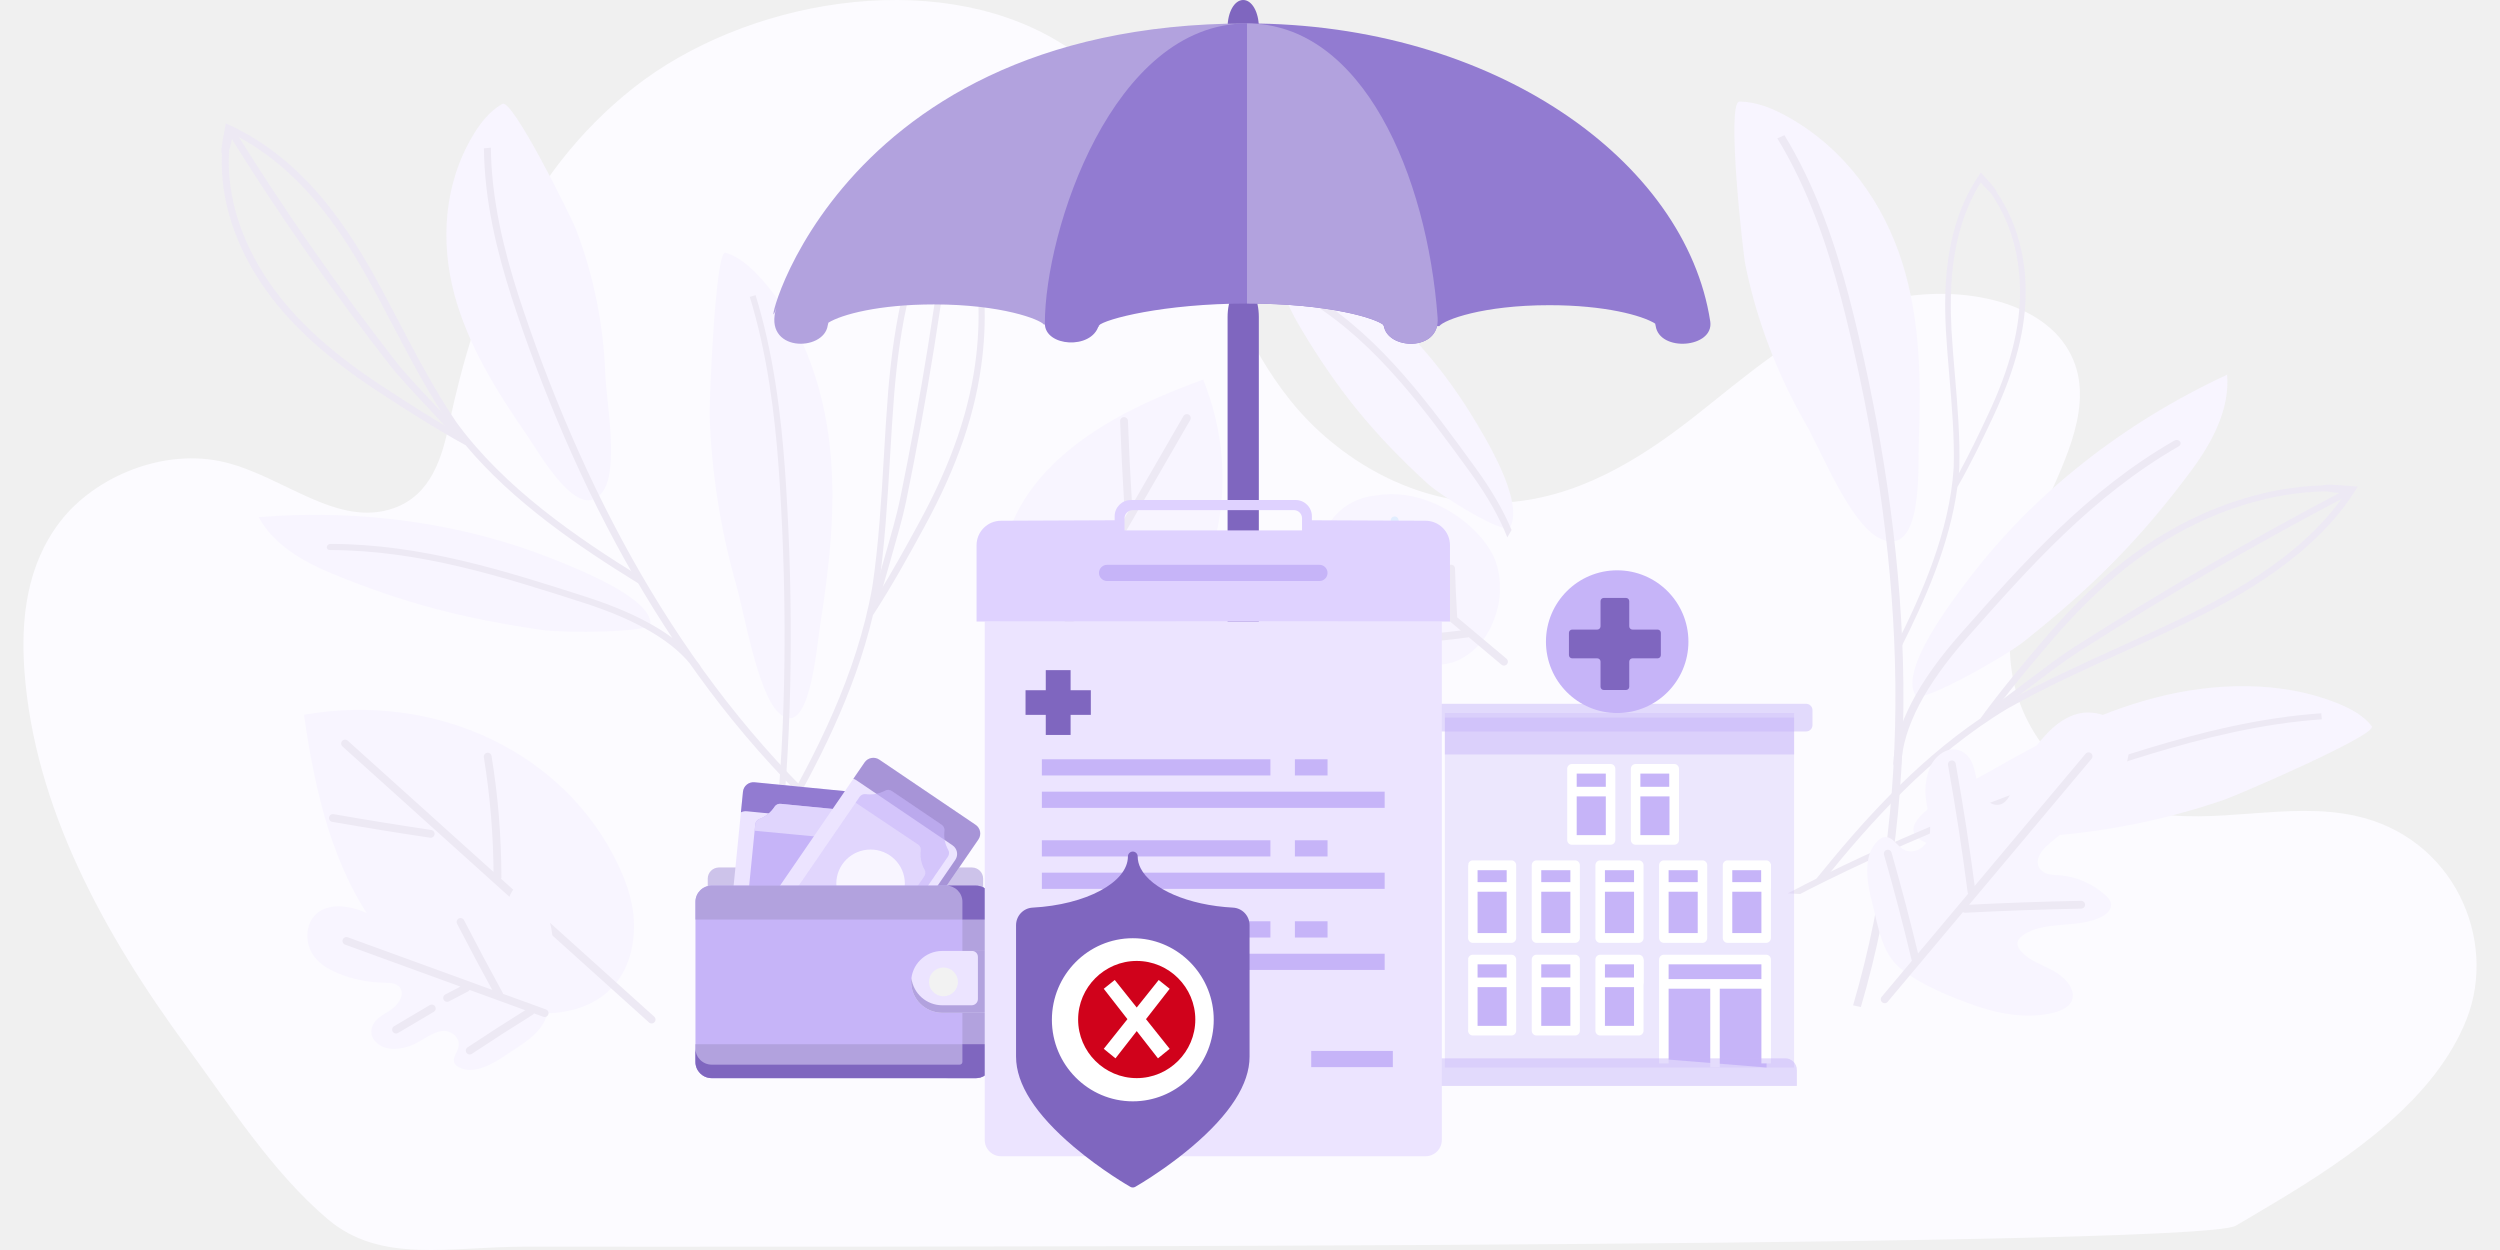
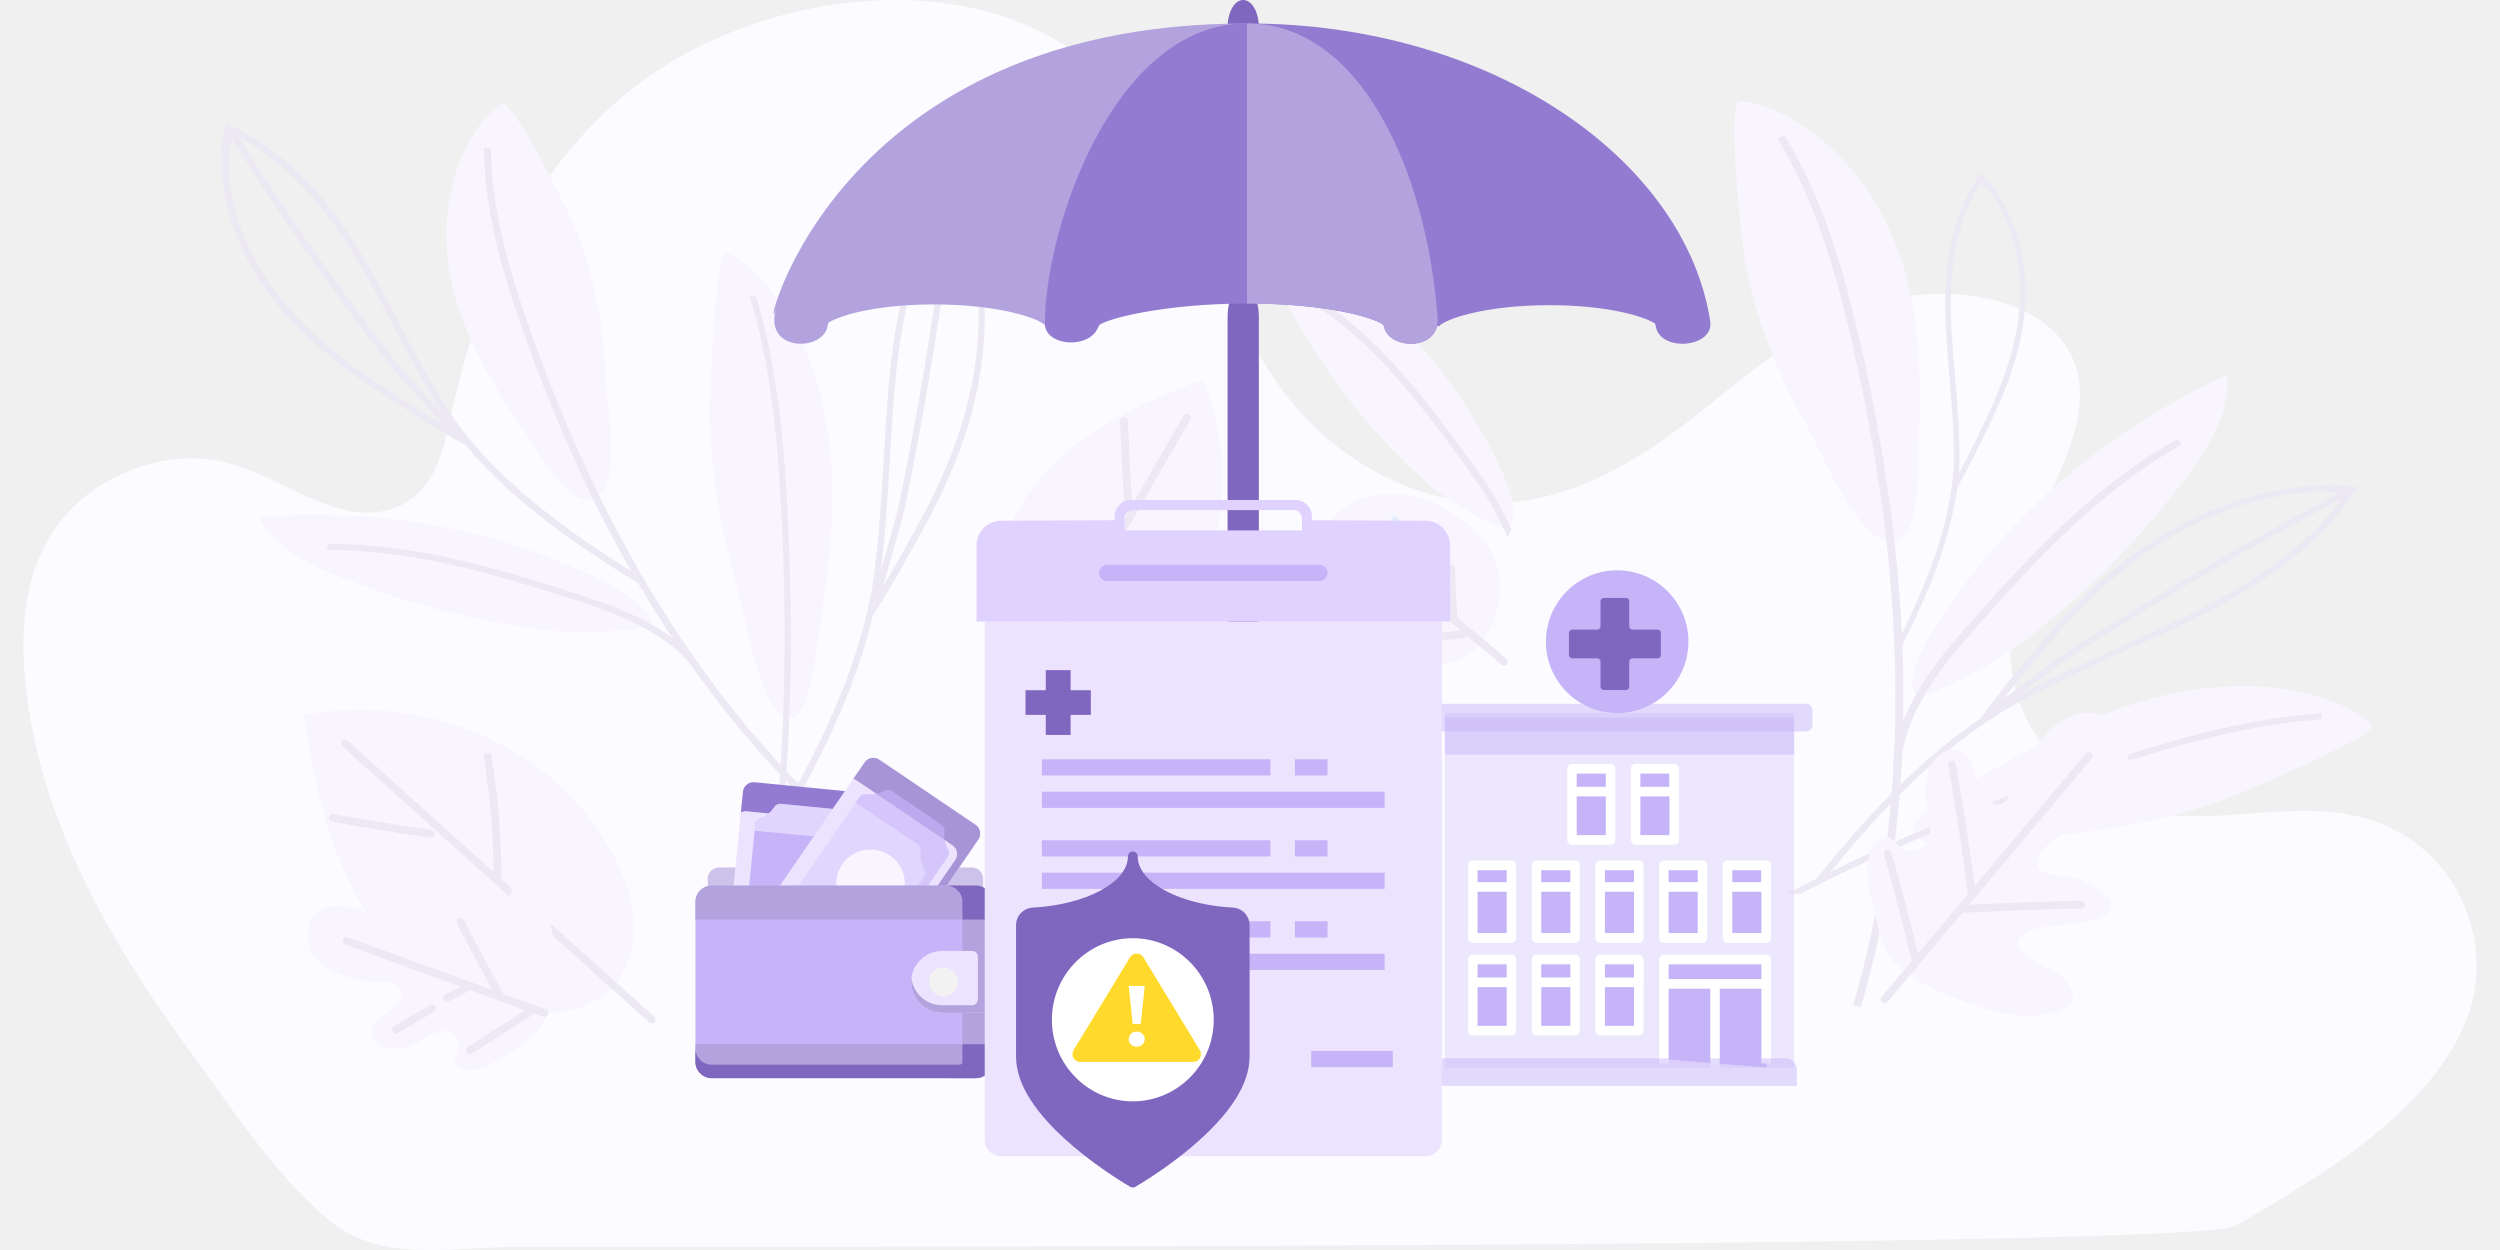
<svg xmlns="http://www.w3.org/2000/svg" width="320" height="160" viewBox="0 0 320 160">
  <g fill="none" fill-rule="evenodd">
    <path fill-rule="nonzero" d="M320 0L0 0 0 160 320 160z" />
    <path fill="#FCFBFF" fill-rule="nonzero" d="M286.153 156.902c-5.203 2.976-195.362 2.67-218.893 2.67-9.746 0-18.525 2.246-25.344-3.548-7.11-6.043-12.676-14.783-17.922-21.919-10.836-14.74-19.586-30.88-20.863-48.163-.488-6.627.248-13.606 4.619-19.243 4.37-5.637 13.179-9.464 21.093-7.516 7.526 1.852 14.393 8.421 21.585 5.852 4.839-1.73 6.178-6.619 7.067-10.806 3.328-15.696 9.45-31.817 23.594-42.987C95.239.075 119.296-4.277 135.257 5.191c8.804 5.223 13.786 13.575 17.487 21.842 3.702 8.268 6.542 16.919 12.481 24.297s15.9 13.44 26.836 13.015c9.601-.376 17.807-5.534 24.688-10.918 6.881-5.387 13.475-11.412 22.36-14.357 8.885-2.949 20.978-1.537 25.387 5.315 3.835 5.963.516 13.119-2.33 19.427-3.308 7.343-5.948 15.166-4.532 22.889 1.415 7.723 7.79 15.312 17.224 17.233 8.626 1.756 17.956-1.384 26.549.472 12.757 2.757 18.29 15.898 14.335 26.006-3.954 10.109-14.517 17.563-25.142 23.86h-.005c-1.698 1.012-3.137 1.883-4.442 2.63z" />
    <g>
      <g fill-rule="nonzero">
        <path fill="#F8F5FF" d="M.65 0c2.147.022 4.17.85 5.977 1.838C14.246 6 19.134 13.134 21.481 20.588c2.353 7.455 2.41 15.285 2.123 22.999-.116 3.179.592 15.087-5.046 12.301-3.762-1.86-7.503-11.29-9.374-14.546-3.699-6.43-6.319-13.317-7.765-20.374C1.07 19.268-1.043-.018.65 0zM30.064 61.022c8.242-10.844 19.7-19.89 33.009-26.057.356 4.369-1.865 8.604-4.616 12.306-6.518 8.765-12.627 14.887-21.446 21.88-2.51 1.99-13.067 7.907-13.78 6.892-2.253-3.207 4.742-12.275 6.833-15.021z" transform="translate(153 13) translate(69)" />
        <path fill="#EDE9F4" d="M16.19 115.9l-.996-.215c2.054-6.98 3.542-14.34 4.422-21.871.833-7.12 1.148-14.596.933-22.22-.2-7.156-.87-14.65-1.991-22.275-1.069-7.262-2.526-14.636-4.328-21.92-1.436-5.796-3.573-13.349-7.409-20.392-.424-.778-.87-1.551-1.325-2.298l.911-.403c.461.76.917 1.543 1.347 2.335 3.882 7.123 6.036 14.739 7.482 20.579 1.808 7.307 3.27 14.707 4.338 21.992 1.127 7.656 1.797 15.182 2.002 22.363.215 7.66-.1 15.173-.938 22.328-.886 7.57-2.384 14.972-4.448 21.997z" transform="translate(153 13) translate(69)" />
        <path fill="#EDE9F4" d="M20.858 85.196h-.021c-.283-.008-.503-.214-.493-.456.22-4.82 3.139-10.441 8.682-16.71 7.923-8.958 16.112-18.219 27.298-24.64.236-.134.556-.08.713.12.157.202.094.474-.141.609-11.045 6.336-19.182 15.54-27.052 24.438-5.413 6.122-8.263 11.577-8.473 16.215-.01.241-.24.424-.513.424zM20.942 70.194c-.047 0-.094-.01-.142-.027-.183-.067-.267-.246-.188-.403 3.4-6.743 6.947-14.739 7.46-22.913.11-3.877-.23-7.884-.56-11.765-.162-1.914-.33-3.89-.44-5.823-.293-5.844-.079-13.37 4.202-19.787l.267-.403.33.367c1.352 1.494 1.688 1.914 1.677 2.12 2.95 4.306 3.684 8.992 3.736 12.382.073 4.986-1.247 10.191-4.155 16.38-1.415 3.01-2.824 5.957-4.543 8.953-.01.018-.026.035-.036.053-.985 7.41-4.192 14.556-7.278 20.678-.058.12-.189.188-.33.188zm10.6-59.846C27.7 16.505 27.511 23.65 27.79 29.24c.11 1.923.278 3.895.44 5.804.33 3.895.67 7.92.56 11.833-.015.232-.03.47-.052.702 1.357-2.491 2.541-4.964 3.72-7.481 2.877-6.113 4.181-11.243 4.103-16.144-.053-3.371-.791-8.058-3.799-12.315-.262-.232-.854-.787-1.22-1.292z" transform="translate(153 13) translate(69)" />
      </g>
      <g fill-rule="nonzero">
        <path fill="#F8F5FF" d="M74.753 30.928c-1.027-1.36-2.699-2.258-4.412-2.951-7.215-2.902-15.75-2.679-23.379-.684-7.629 1.994-14.514 5.63-21.131 9.43-2.73 1.566-13.487 6.7-8.404 8.989 3.39 1.53 13.402-.51 17.133-.84 7.367-.658 14.624-2.214 21.482-4.602 1.64-.577 19.517-8.273 18.71-9.342z" transform="translate(153 13) translate(75.835 49.031)" />
        <path fill="#EDE9F4" d="M68.287 29.27c-.88.062-1.781.138-2.677.236-8.059.863-15.735 3.059-21.53 4.879-7.246 2.272-14.408 4.812-21.288 7.544-7.23 2.87-14.136 5.97-20.518 9.212-.765.389-1.52.778-2.274 1.176.524.027 1.048.058 1.572.09.388-.202.77-.403 1.163-.6 6.356-3.224 13.235-6.314 20.434-9.172 6.859-2.723 14-5.254 21.22-7.521 5.748-1.802 13.361-3.985 21.33-4.839.88-.094 1.766-.174 2.636-.232l-.068-.774z" transform="translate(153 13) translate(75.835 49.031)" />
        <path fill="#EDE9F4" d="M3.715 50.376c5.58-6.904 12.365-14.605 20.963-20.458.01-.023.026-.05.042-.072 2.594-3.564 5.334-6.824 8.142-10.124 5.785-6.788 11.402-11.475 17.684-14.74C54.81 2.766 61.16.293 68.517.096c.247-.152 1.001-.125 3.768.103l.68.058-.33.51c-5.15 8.188-14.408 13.42-21.906 17.064-2.483 1.19-5.066 2.361-7.566 3.493-5.066 2.294-10.3 4.668-15.069 7.365-9.866 5.934-17.484 14.515-23.63 22.122-.141.174-.424.219-.629.098-.052-.031-.094-.071-.125-.112-.1-.12-.1-.286.005-.42zM68.942.86c-7.33.107-13.68 2.571-17.93 4.78-6.172 3.211-11.71 7.83-17.421 14.538-2.353 2.76-4.653 5.491-6.859 8.394.278-.175.56-.345.844-.515 4.815-2.718 10.07-5.102 15.158-7.41 2.494-1.13 5.072-2.298 7.545-3.483 7.167-3.488 15.975-8.443 21.1-16.058-.881.009-1.966-.161-2.437-.246z" transform="translate(153 13) translate(75.835 49.031)" />
        <path fill="#EDE9F4" d="M25.307 29.064l.56.608c1.405-.948 3.202-2.303 5.104-3.743 2.253-1.7 4.58-3.461 6.287-4.548 5.575-3.564 11.318-7.061 17.076-10.401 5.758-3.336 11.684-6.605 17.62-9.718l-.47-.657c-5.948 3.117-11.89 6.39-17.658 9.735-5.769 3.345-11.527 6.85-17.113 10.42-1.734 1.108-4.076 2.88-6.345 4.587-1.886 1.436-3.678 2.786-5.061 3.717z" transform="translate(153 13) translate(75.835 49.031)" />
      </g>
      <g fill-rule="nonzero">
        <path fill="#F8F5FF" d="M11.239 33.27C16.866 22.931 19.413 11.38 18.574 0c-3.992 1.82-6.66 5.223-8.608 8.716C5.35 16.984 2.85 23.75.865 32.653c-.566 2.535-.797 12.038.424 12.02 3.867-.071 8.525-8.782 9.95-11.403z" transform="translate(153 13) rotate(-60 29.293 15.808)" />
        <path fill="#EDE9F4" d="M1.085 45.013c1.64-2.155 3.143-4.758 4.5-7.799 4.13-9.252 8.4-18.817 8.771-28.964.01-.214-.188-.393-.44-.398-.251-.008-.46.161-.466.376-.372 10.012-4.61 19.52-8.713 28.713C3.31 40.134 1.729 42.826 0 45.01c.367.004.728 0 1.085.004z" transform="translate(153 13) rotate(-60 29.293 15.808)" />
      </g>
      <g>
        <path fill="#F8F5FF" fill-rule="nonzero" d="M5.968 38.31C3.51 36.57.917 34.308 1.247 31.602c.047-.398.183-.818.555-1.06.66-.433 1.614-.067 2.442-.138 1.75-.148 2.368-2.227 1.609-3.582-.76-1.355-2.306-2.236-3.464-3.363-1.011-.984-1.74-2.173-2.106-3.443-.477-1.66.173-3.931 2.159-4.114 1.44-.13 2.588.934 3.662 1.77 1.074.837 2.824 1.494 3.867.631.896-.742.519-2.008.162-3.032-.88-2.5-1.268-5.125-1.147-7.736.084-1.82.45-3.707 1.708-5.178C11.946.885 14.288-.036 16.284.608c1.86.604 2.887 2.325 3.317 3.985 1.174 4.52-.786 9.153-1.383 13.755-.142 1.086.105 2.544 1.373 2.723.89.125 1.634-.51 2.32-1.01 1.667-1.221 3.883-1.888 6.084-1.82.377.013.77.049 1.084.227.718.403.692 1.31.435 2.008-1.194 3.229-5.449 5.201-6.277 8.51-.11.443-.136.953.205 1.301.246.25.639.363 1.016.412 1.567.21 3.092-.434 4.632-.751 1.54-.318 3.52-.13 4.192 1.095.503.921.02 2.017-.592 2.889-1.897 2.679-5.015 4.601-8.368 5.867-3.008 1.131-7.073 2.468-10.406 2.49-3.144.014-5.69-2.378-7.948-3.98z" transform="translate(153 13) rotate(40 -42.226 181.434)" />
        <path stroke="#EDE9F4" stroke-linecap="round" d="M14.954 6.006v40.608M2.211 18.048c4.239 3.537 8.378 7.164 12.413 10.876M3.275 32.076c3.856 2.603 7.639 5.286 11.349 8.04M15.404 31.124c3.616-3.368 7.294-6.686 11.035-9.95" transform="translate(153 13) rotate(40 -42.226 181.434)" />
      </g>
      <g>
        <path fill="#F8F5FF" fill-rule="nonzero" d="M18.83 5.205c-.638-1.01-1.445-1.976-2.383-2.772-1.205-1.208-2.84-2.12-4.674-2.344-3.96-.487-7.534 2.286-9.32 5.344C.654 8.505.01 12.056.628 15.45c.44 2.415 1.577 4.825 3.704 6.462.142.107.283.21.435.308 1.42 1.78 3.61 2.59 6.135 2.55 1.892-.032 4.302-.93 5.754-1.955 1.786-1.265 3.117-2.786 3.767-4.709 1.346-3.98.712-9.234-1.593-12.9z" transform="translate(153 13) rotate(-50 71.27 19.181)" />
        <path stroke="#EDE9F4" stroke-linecap="round" d="M10.626 3.908v24.698" transform="translate(153 13) rotate(-50 71.27 19.181)" />
        <path stroke="#E2EEFF" stroke-linecap="round" d="M2.468 8.139l6.963 6.895M2.049 14.26c1.016.953 1.996 1.932 2.95 2.934" transform="translate(153 13) rotate(-50 71.27 19.181)" />
        <path stroke="#EDE9F4" stroke-linecap="round" d="M6.686 19.162c1.189 1.211 2.42 2.392 3.694 3.541" transform="translate(153 13) rotate(-50 71.27 19.181)" />
        <path stroke="#E2EEFF" stroke-linecap="round" d="M10.704 11.908c1.65-1.846 3.244-3.734 4.784-5.652" transform="translate(153 13) rotate(-50 71.27 19.181)" />
        <path stroke="#EDE9F4" stroke-linecap="round" d="M10.883 19.917c1.477-1.408 2.986-2.79 4.521-4.154" transform="translate(153 13) rotate(-50 71.27 19.181)" />
      </g>
    </g>
    <g>
      <g fill-rule="nonzero">
        <path fill="#F8F5FF" d="M47.397 9.77c-1.855.318-3.453 1.32-4.831 2.434-5.8 4.673-8.671 11.537-9.28 18.33-.607 6.788.85 13.585 2.579 20.234.712 2.741 2.384 13.16 6.738 9.959 2.902-2.138 4.333-10.835 5.334-13.92 1.975-6.096 2.923-12.428 2.818-18.747-.02-1.524-1.891-18.54-3.358-18.29zM33.617 66.782C24.39 58.536 12.722 52.298 0 48.81c.53 3.836 3.27 7.2 6.366 10.02 7.335 6.686 13.801 11.14 22.792 15.965 2.557 1.373 12.842 5.026 13.267 4.047 1.336-3.09-6.466-9.968-8.808-12.06z" transform="translate(16) rotate(-20 57.85 8.958)" />
        <path fill="#EDE9F4" d="M56.184 112.412l.822-.322c-3.123-5.764-5.826-11.935-8.032-18.343-2.09-6.055-3.793-12.49-5.077-19.13-1.2-6.23-2.06-12.821-2.552-19.587-.466-6.444-.623-13.04-.46-19.605.13-5.223.534-12.069 2.504-18.714.22-.733.455-1.467.707-2.178l-.865-.223c-.256.724-.497 1.466-.717 2.213-1.997 6.717-2.405 13.621-2.536 18.885-.163 6.587-.01 13.205.46 19.671.493 6.793 1.358 13.41 2.563 19.667 1.284 6.672 3.002 13.138 5.098 19.224 2.222 6.435 4.94 12.642 8.085 18.442zM46.239 86.453c.005 0 .01 0 .016-.004.24-.05.398-.255.34-.461-1.116-4.15-4.726-8.613-10.73-13.272-8.588-6.659-17.464-13.54-28.393-17.539-.231-.085-.498.01-.592.202-.1.196.005.424.235.505 10.789 3.948 19.612 10.786 28.142 17.4 5.868 4.547 9.384 8.876 10.458 12.87.052.21.283.335.524.299z" transform="translate(16) rotate(-20 57.85 8.958)" />
        <path fill="#EDE9F4" d="M42.692 73.315c-5.496-6.954-11.422-15.155-14.67-24.12-.022-.019-.043-.037-.064-.059-2.944-3.363-5.496-6.73-8.069-10.164-5.297-7.075-8.357-13.25-9.63-19.43-.865-4.204-1.242-10.147 1.226-16.063-.073-.25.23-.84 1.488-2.956l.31-.523.44.447c7.052 7.079 9.378 16.349 10.62 23.634.393 2.41.728 4.892 1.048 7.289.655 4.86 1.336 9.891 2.53 14.663 2.877 10.007 9.453 19.188 15.51 26.848.141.179.083.416-.12.537-.053.031-.111.049-.169.058-.162.031-.345-.027-.45-.161zM12.48 3.416c-2.557 5.867-2.185 11.81-1.326 15.992 1.252 6.077 4.27 12.163 9.5 19.148 2.153 2.875 4.29 5.701 6.653 8.51-.089-.287-.172-.573-.256-.859-1.21-4.82-1.892-9.865-2.552-14.748-.325-2.397-.655-4.87-1.048-7.271-1.19-6.972-3.38-15.777-9.819-22.623-.309.707-.89 1.507-1.152 1.851z" transform="translate(16) rotate(-20 57.85 8.958)" />
        <path fill="#EDE9F4" d="M27.324 48.38l.865-.223c-.519-1.458-1.347-3.385-2.222-5.425-1.032-2.41-2.1-4.9-2.667-6.654-1.855-5.728-3.573-11.573-5.114-17.364-1.54-5.79-2.939-11.698-4.165-17.547l-.89.134c1.225 5.863 2.635 11.779 4.175 17.583 1.54 5.805 3.264 11.658 5.124 17.4.577 1.784 1.65 4.293 2.694 6.717.864 2.025 1.687 3.94 2.2 5.38z" transform="translate(16) rotate(-20 57.85 8.958)" />
      </g>
      <g>
        <path fill="#F8F5FF" fill-rule="nonzero" d="M.64 21.585C2.147 13.867 6.973 6.87 12.36.438c11.333 8.9 15.62 23.423 10.521 35.636-.89 2.128-2.075 4.23-3.982 5.84-5.229 4.405-10.59 2.254-13.848-2.084C.896 34.312-.62 28.034.639 21.585z" transform="translate(16) rotate(30 -14.654 258.974)" />
        <path stroke="#EDE9F4" stroke-linecap="round" d="M13.01 5.75v46.452M6.24 10.102c1.866 2.978 3.773 5.938 5.722 8.88" transform="translate(16) rotate(30 -14.654 258.974)" />
        <path stroke="#EAF3FE" stroke-linecap="round" d="M13.314 27.358c3.222-2.92 6.182-6.054 8.839-9.368" transform="translate(16) rotate(30 -14.654 258.974)" />
      </g>
      <g fill-rule="nonzero">
        <path fill="#F8F5FF" d="M74.753 30.928c-1.027-1.36-2.699-2.258-4.412-2.951-7.215-2.902-15.75-2.679-23.379-.684-7.629 1.994-14.514 5.63-21.131 9.43-2.73 1.566-13.487 6.7-8.404 8.989 3.39 1.53 13.402-.51 17.133-.84 7.367-.658 14.624-2.214 21.482-4.602 1.64-.577 19.517-8.273 18.71-9.342z" transform="translate(16) scale(-1 1) rotate(-69 -.022 141.926)" />
        <path fill="#EDE9F4" d="M68.287 29.27c-.88.062-1.781.138-2.677.236-8.059.863-15.735 3.059-21.53 4.879-7.246 2.272-14.408 4.812-21.288 7.544-7.23 2.87-14.136 5.97-20.518 9.212-.765.389-1.52.778-2.274 1.176.524.027 1.048.058 1.572.09.388-.202.77-.403 1.163-.6 6.356-3.224 13.235-6.314 20.434-9.172 6.859-2.723 14-5.254 21.22-7.521 5.748-1.802 13.361-3.985 21.33-4.839.88-.094 1.766-.174 2.636-.232l-.068-.774z" transform="translate(16) scale(-1 1) rotate(-69 -.022 141.926)" />
        <path fill="#EDE9F4" d="M3.715 50.376c5.58-6.904 12.365-14.605 20.963-20.458.01-.023.026-.05.042-.072 2.594-3.564 5.334-6.824 8.142-10.124 5.785-6.788 11.402-11.475 17.684-14.74C54.81 2.766 61.16.293 68.517.096c.247-.152 1.001-.125 3.768.103l.68.058-.33.51c-5.15 8.188-14.408 13.42-21.906 17.064-2.483 1.19-5.066 2.361-7.566 3.493-5.066 2.294-10.3 4.668-15.069 7.365-9.866 5.934-17.484 14.515-23.63 22.122-.141.174-.424.219-.629.098-.052-.031-.094-.071-.125-.112-.1-.12-.1-.286.005-.42zM68.942.86c-7.33.107-13.68 2.571-17.93 4.78-6.172 3.211-11.71 7.83-17.421 14.538-2.353 2.76-4.653 5.491-6.859 8.394.278-.175.56-.345.844-.515 4.815-2.718 10.07-5.102 15.158-7.41 2.494-1.13 5.072-2.298 7.545-3.483 7.167-3.488 15.975-8.443 21.1-16.058-.881.009-1.966-.161-2.437-.246z" transform="translate(16) scale(-1 1) rotate(-69 -.022 141.926)" />
        <path fill="#EDE9F4" d="M25.307 29.064l.56.608c1.405-.948 3.202-2.303 5.104-3.743 2.253-1.7 4.58-3.461 6.287-4.548 5.575-3.564 11.318-7.061 17.076-10.401 5.758-3.336 11.684-6.605 17.62-9.718l-.47-.657c-5.948 3.117-11.89 6.39-17.658 9.735-5.769 3.345-11.527 6.85-17.113 10.42-1.734 1.108-4.076 2.88-6.345 4.587-1.886 1.436-3.678 2.786-5.061 3.717z" transform="translate(16) scale(-1 1) rotate(-69 -.022 141.926)" />
      </g>
    </g>
    <g>
      <g>
        <path fill="#F8F5FF" fill-rule="nonzero" d="M.654 25.902C2.464 16.64 8.255 8.242 14.719.526c13.6 10.679 18.743 28.108 12.625 42.763-1.069 2.554-2.49 5.076-4.778 7.008C16.29 55.583 9.859 53 5.948 47.797.968 41.173-.855 33.64.654 25.901z" transform="translate(28 79) rotate(-48 26.246 10.786)" />
        <path stroke="#EDE9F4" stroke-linecap="round" d="M15.499 6.9v52.8M7.375 12.122c2.239 3.574 4.527 7.126 6.866 10.657M15.863 32.83c3.867-3.504 7.42-7.266 10.607-11.242" transform="translate(28 79) rotate(-48 26.246 10.786)" />
      </g>
      <g>
        <path fill="#F8F5FF" fill-rule="nonzero" d="M5.014 29.59c-1.907-1.35-3.924-3.108-3.667-5.214.036-.309.141-.635.43-.828.513-.335 1.251-.053 1.901-.107 1.357-.116 1.84-1.73 1.247-2.781-.592-1.051-1.792-1.74-2.693-2.616-.786-.765-1.352-1.69-1.635-2.674-.372-1.288.137-3.055 1.677-3.198 1.121-.103 2.012.73 2.845 1.378.833.648 2.195 1.158 3.008.487.696-.577.403-1.56.125-2.357-.68-1.945-.985-3.984-.89-6.01.068-1.413.35-2.88 1.325-4.024C9.662.5 11.48-.214 13.031.286c1.446.47 2.242 1.807 2.578 3.1.911 3.514-.608 7.11-1.075 10.687-.11.845.084 1.976 1.064 2.115.692.098 1.273-.398 1.803-.787 1.294-.953 3.017-1.467 4.726-1.413.293.009.597.036.843.174.556.313.54 1.02.335 1.56-.927 2.51-4.233 4.043-4.878 6.615-.089.344-.104.742.158 1.01.194.197.497.282.79.322 1.216.161 2.4-.34 3.6-.581 1.195-.246 2.735-.103 3.254.85.393.715.016 1.565-.46 2.244-1.473 2.084-3.9 3.578-6.503 4.557-2.337.881-5.496 1.918-8.09 1.936-2.426.018-4.407-1.842-6.162-3.085z" transform="translate(28 79) rotate(-70 39.78 20.003)" />
        <path stroke="#EDE9F4" stroke-linecap="round" d="M11.616 5.31v27M3.128 15.16c1.368 1.126 2.74 2.249 4.108 3.376M9.174 19.917c.676.622 1.352 1.239 2.028 1.86M3.83 24.94c2.489 1.837 4.946 3.706 7.372 5.611M11.826 26.07c2.32-2.647 4.679-5.267 7.073-7.865" transform="translate(28 79) rotate(-70 39.78 20.003)" />
      </g>
    </g>
    <g>
      <g fill-rule="nonzero" transform="translate(89) translate(10)">
        <path fill="#D2C4FA" d="M107.92 91.268L130.647 91.268 130.647 136.643 85.941 136.643 85.941 91.268 92.098 91.268" opacity=".379" />
        <path fill="#C6B4F8" d="M107.92 91.857L130.647 91.857 130.647 96.571 85.941 96.571 85.941 91.857 92.098 91.857" opacity=".46" />
        <path fill="#C6B4F8" d="M101.58 93.625H132.185c.45 0 .814-.364.814-.812V90.9c0-.448-.364-.812-.814-.812H83.814c-.45 0-.814.364-.814.812v1.912c0 .448.364.812.814.812H96.572" opacity=".465" />
        <ellipse cx="108" cy="82.134" fill="#C6B4F8" rx="9.118" ry="9.134" />
        <path fill="#7F66BF" d="M113.174 80.587h-3.215c-.23 0-.415-.186-.415-.415V76.95c0-.23-.185-.415-.414-.415h-2.848c-.229 0-.414.186-.414.415v3.22c0 .23-.186.416-.415.416h-3.215c-.229 0-.414.186-.414.415v2.853c0 .23.185.415.414.415h3.215c.229 0 .415.186.415.415v3.221c0 .23.185.415.414.415h2.848c.228 0 .414-.185.414-.415v-3.22c0-.23.186-.416.415-.416h3.215c.229 0 .414-.186.414-.415v-2.853c0-.229-.185-.415-.414-.415z" />
        <g fill="#C6B4F8">
          <path d="M24.907 12.242H29.93V21.328H24.907zM8.34 12.242H13.363V21.328H8.34zM33.19 12.242H38.213V21.328H33.19zM16.623 12.242H21.646V21.328H16.623zM.057 12.242H5.08V21.328H.057zM8.34 24.415H13.363V33.501H8.34zM16.623 24.415H21.646V33.501H16.623zM.057 24.415H5.08V33.501H.057zM13.142.067H18.165V9.153H13.142zM21.425.067H26.448V9.153H21.425z" transform="translate(88.882 98.34)" />
        </g>
        <g fill="#FFF">
          <path d="M30.034 10.562h-4.942c-.336 0-.609-.281-.609-.628V.63c0-.346.273-.627.609-.627h4.942c.336 0 .609.28.609.627v9.305c0 .347-.273.628-.609.628zM25.7 9.307h3.726v-8.05H25.7v8.05zM13.732 10.562H8.79c-.336 0-.609-.281-.609-.628V.63c0-.346.273-.627.609-.627h4.942c.336 0 .609.28.609.627v9.305c0 .347-.273.628-.609.628zM9.398 9.307h3.726v-8.05H9.398v8.05zM38.185 10.562h-4.942c-.336 0-.609-.281-.609-.628V.63c0-.346.273-.627.609-.627h4.942c.336 0 .609.28.609.627v9.305c0 .347-.273.628-.609.628zm-4.334-1.255h3.726v-8.05H33.85v8.05zM21.883 10.562h-4.942c-.336 0-.609-.281-.609-.628V.63c0-.346.273-.627.609-.627h4.942c.336 0 .609.28.609.627v9.305c0 .347-.273.628-.609.628zM17.55 9.307h3.726v-8.05h-3.726v8.05zM5.581 10.562H.64c-.336 0-.609-.281-.609-.628V.63C.03.283.303.002.64.002H5.58c.336 0 .609.28.609.627v9.305c0 .347-.273.628-.609.628zM1.247 9.307h3.726v-8.05H1.247v8.05z" transform="translate(88.882 110.125)" />
        </g>
        <path fill="#C6B4F8" d="M127.118 122.5L114.176 122.5 114.176 135.594 127.118 136.643z" />
        <g fill="#FFF">
          <path d="M38.794 38.363h-1.217v-12.68H25.7v12.68h-1.217V25.068c0-.34.273-.614.609-.614h13.093c.336 0 .609.275.609.614v13.295zM13.732 34.792H8.79c-.336 0-.609-.275-.609-.614v-9.11c0-.34.273-.614.609-.614h4.942c.336 0 .609.275.609.614v9.11c0 .34-.273.614-.609.614zm-4.334-1.228h3.726v-7.882H9.398v7.882zM21.883 34.792h-4.942c-.336 0-.609-.275-.609-.614v-9.11c0-.34.273-.614.609-.614h4.942c.336 0 .609.275.609.614v9.11c0 .34-.273.614-.609.614zm-4.334-1.228h3.726v-7.882h-3.726v7.882zM5.581 34.792H.64c-.336 0-.609-.275-.609-.614v-9.11c0-.34.273-.614.609-.614H5.58c.336 0 .609.275.609.614v9.11c0 .34-.273.614-.609.614zm-4.334-1.228h3.726v-7.882H1.247v7.882zM18.27 10.38h-4.943c-.336 0-.609-.276-.609-.615V.655c0-.339.273-.614.609-.614h4.943c.336 0 .608.275.608.614v9.11c0 .34-.273.614-.608.614zM13.935 9.15h3.726V1.27h-3.726v7.882zM26.42 10.38h-4.942c-.336 0-.609-.276-.609-.615V.655c0-.339.273-.614.609-.614h4.942c.336 0 .609.275.609.614v9.11c0 .34-.273.614-.609.614zM22.086 9.15h3.726V1.27h-3.726v7.882z" transform="translate(88.882 97.75)" />
          <path d="M25.092 27.576H38.186V28.804H25.092z" transform="translate(88.882 97.75)" />
          <path d="M31.03 28.19H32.247V38.874H31.03zM8.789 27.371H13.732V28.599H8.789zM21.883 28.599H16.94v-1.228h4.335v-2.303h1.217v2.917c0 .339-.273.614-.609.614zM.639 27.371H5.581V28.599H.639zM38.185 16.393h-4.942v-1.228h4.333V12.86h1.217v2.918c0 .339-.272.614-.608.614zM16.94 15.165H21.883V16.393H16.94zM.639 15.165H5.581V16.393H.639zM8.789 15.165H13.732V16.393H8.789zM25.091 15.165H30.034V16.393H25.091zM26.42 4.187h-4.942V2.959h4.334V.655h1.217v2.918c0 .339-.273.614-.609.614zM13.326 2.959H18.269V4.187H13.326z" transform="translate(88.882 97.75)" />
        </g>
        <path fill="#7F66BF" d="M62.131 3.516v7.03c0 1.97-.88 3.517-2 3.517s-2-1.548-2-3.516V3.516c0-1.97.88-3.516 2-3.516s2 1.547 2 3.516zM74.131 97.033v3.993c0 8.786-3.6 15.974-8 15.974-2.4 0-4.56-2.157-6-5.51-1.28-2.796-2-6.47-2-10.464V40.593c0-2.236.88-3.993 2-3.993s2 1.757 2 3.993v60.433c0 4.393 1.8 7.987 4 7.987s4-3.594 4-7.987v-3.993c0-5.271 4-5.271 4 0z" />
        <path fill="#B2A2DE" d="M60.616 3C5.374 3-1.98 46.878.378 39.37c-1.8 5.728 6.071 5.713 6.571 2.288.017-.115.062-.236.088-.356 1.694-1.051 6.473-2.336 13.501-2.336 8.72 0 13.616 1.942 14.062 2.569l7.004.313c.138-.253.213-.519.234-.792C43.293 21.364 53.399 8.138 60.616 8.138c1.943 0 3.516-1.149 3.516-2.569S62.559 3 60.616 3z" />
        <path fill="#927BD1" d="M60.616 3C58.673 3 57.1 4.152 57.1 5.576c0 1.424 1.573 2.576 3.516 2.576 7.217 0 15.916 13.263 17.372 33.008.02.272.096.54.233.792l7.004-.209c.625-.802 5.547-2.679 14.11-2.679 7.055 0 11.85 1.3 13.525 2.356.018.105.044.17.063.288.497 3.41 7.485 2.84 6.99-.556C116.772 20.582 92.18 3 60.616 3z" />
        <path fill="#927BD1" d="M85.014 40.646c.352 4.456-6.539 4.149-6.89.973-.985-.87-6.961-2.765-17.508-2.765-10.688 0-18.211 1.997-18.984 2.817-.915 3.124-6.89 2.714-6.89-.256C34.741 29.532 43.39 3 60.615 3c14.836 0 23.063 19.515 24.398 37.646z" />
        <path fill="#B2A2DE" d="M85.014 40.646c.352 4.456-6.539 4.149-6.89.973-.985-.87-6.961-2.765-17.508-2.765V3c14.836 0 23.063 19.515 24.398 37.646z" />
        <path fill="#C6B4F8" d="M129.503 135.464H82.497c-.827 0-1.497.669-1.497 1.494V139h50v-2.042c0-.825-.67-1.494-1.497-1.494z" opacity=".465" />
      </g>
      <g fill-rule="nonzero" transform="translate(89) translate(0 97)">
        <path fill="#B2A2DE" d="M35.396 14.036H3.036c-.799 0-1.446.643-1.446 1.436v3.858h35.252v-3.858c0-.793-.647-1.436-1.446-1.436z" opacity=".64" />
        <path fill="#ECE4FF" d="M23.648 6.06l-2.93 29.457c-.074.74-.738 1.28-1.483 1.208L4.386 35.268c-.745-.073-1.29-.732-1.216-1.472L6.1 4.338c.074-.74.738-1.28 1.483-1.207l14.849 1.456c.745.073 1.29.732 1.216 1.472z" />
        <path fill="#927BD1" d="M22.432 4.587L7.583 3.131c-.745-.074-1.409.467-1.482 1.207l-.263 2.643c.222-.112.478-.166.745-.14l14.849 1.457c.745.073 1.29.732 1.216 1.472L19.98 36.585c.4-.201.69-.593.737-1.068l2.93-29.458c.074-.74-.47-1.399-1.215-1.472z" />
        <path fill="#C6B4F8" d="M7.674 8.515l-2.137 21.49c-.031.308.115.608.379.771.728.451 1.292 1.127 1.601 1.921.112.285.378.482.684.512l7.698.755c.306.03.606-.111.771-.37.46-.717 1.147-1.271 1.95-1.572.29-.109.493-.374.523-.682l2.138-21.49c.03-.308-.115-.608-.38-.771-.727-.45-1.291-1.127-1.6-1.92-.112-.286-.378-.483-.685-.513l-7.697-.755c-.307-.03-.606.111-.772.37-.46.718-1.146 1.271-1.949 1.572-.29.109-.493.375-.524.682z" />
        <path fill="#E0D5FD" d="M20.902 9.079c-.728-.45-1.292-1.127-1.602-1.92-.111-.286-.377-.483-.684-.513l-7.697-.755c-.307-.03-.606.111-.772.37-.46.718-1.146 1.271-1.949 1.572-.29.109-.493.375-.524.682l-.08.818 9.973.948c.306.03.572.227.684.512.31.794.873 1.47 1.601 1.92.264.164.41.464.38.772l-1.855 18.638c.08-.036.16-.07.242-.1.292-.11.494-.375.524-.683l2.138-21.49c.03-.308-.115-.608-.38-.771z" />
        <path fill="#ECE4FF" d="M36.237 10.448L19.45 34.91c-.422.615-1.266.774-1.884.355L5.236 26.92c-.619-.418-.779-1.256-.357-1.87L21.667.588c.421-.614 1.265-.773 1.884-.354l12.33 8.343c.618.42.778 1.257.356 1.871z" />
        <path fill="#7F66BF" d="M35.88 8.577L23.55.234c-.618-.419-1.462-.26-1.883.354L20.23 2.681c.124.038.246.095.36.172l12.329 8.344c.619.418.779 1.256.357 1.87l-15.352 22.37c.555.172 1.18-.026 1.525-.528l16.788-24.46c.421-.615.261-1.453-.357-1.872z" opacity=".632" />
        <path fill="#C6B4F8" d="M21.032 5.003L8.785 22.85c-.175.255-.192.588-.039.857.422.742.59 1.603.479 2.448-.04.303.099.602.353.774l6.392 4.326c.255.172.586.19.855.043.751-.412 1.62-.571 2.47-.453.308.043.614-.094.789-.35L32.331 12.65c.176-.255.192-.588.04-.857-.422-.742-.59-1.604-.48-2.448.04-.303-.098-.602-.353-.775l-6.392-4.325c-.254-.172-.585-.19-.855-.043-.75.412-1.62.571-2.47.453-.308-.043-.613.094-.789.35z" opacity=".297" />
        <path fill="#C6B4F8" d="M32.37 11.792c-.421-.742-.59-1.604-.479-2.448.04-.303-.098-.602-.353-.775l-6.392-4.325c-.254-.172-.585-.19-.855-.043-.75.412-1.62.571-2.47.453-.308-.043-.613.094-.789.35l-.51.743 7.988 5.347c.255.172.393.472.353.775-.11.844.058 1.706.48 2.448.152.269.135.601-.04.857L18.572 30.81c.24-.01.482 0 .723.034.308.043.614-.094.79-.35L32.33 12.65c.176-.255.192-.588.04-.857z" opacity=".49" />
        <ellipse cx="22.434" cy="16.096" fill="#F8F5FF" rx="4.386" ry="4.355" />
        <path fill="#C6B4F8" d="M35.897 41H2.106C.953 41 .019 40.073.019 38.929v-20.5c0-1.144.934-2.071 2.087-2.071h33.79c1.153 0 2.087.927 2.087 2.071v20.5c0 1.144-.934 2.071-2.086 2.071z" />
        <path fill="#B2A2DE" d="M35.897 16.358h-3.795c1.152 0 2.086.927 2.086 2.071v20.5c0 1.144-.934 2.071-2.086 2.071h3.795c1.152 0 2.086-.927 2.086-2.071v-20.5c0-1.144-.934-2.071-2.086-2.071z" />
        <path fill="#ECE4FF" d="M39.225 24.72h-7.606c-2.202 0-3.987 1.772-3.987 3.959 0 2.187 1.785 3.96 3.987 3.96h7.606c.417 0 .756-.337.756-.751V25.47c0-.415-.339-.75-.756-.75z" />
        <path fill="#B2A2DE" d="M39.225 24.72h-3.809c.418 0 .756.335.756.75v5.406c0 .442-.361.8-.806.8h-3.747c-2.038 0-3.718-1.519-3.957-3.478-.02.157-.03.318-.03.48 0 2.188 1.785 3.96 3.987 3.96h7.606c.417 0 .755-.336.755-.75V25.47c0-.415-.338-.75-.755-.75zM35.897 16.358H2.106c-1.153 0-2.087.927-2.087 2.071v2.27h37.964v-2.27c0-1.144-.934-2.071-2.086-2.071z" />
        <path fill="#7F66BF" d="M37.627 17.27c-.075-.11-.16-.212-.255-.306l-.003-.003c-.094-.092-.196-.176-.306-.25l-.084-.053c-.043-.026-.087-.05-.132-.073l-.087-.042c-.263-.119-.555-.185-.863-.185h-3.795c1.152 0 2.086.927 2.086 2.071v2.27h3.795v-2.27c0-.358-.091-.694-.252-.987-.032-.059-.067-.116-.104-.171z" />
        <path fill="#B2A2DE" d="M2.106 41h33.79c1.153 0 2.087-.927 2.087-2.071v-2.27H.02v2.27C.02 40.073.953 41 2.106 41z" />
        <path fill="#7F66BF" d="M34.188 36.658v2.274c0 .191-.162.344-.354.344H2.106c-1.153 0-2.087-.927-2.087-2.071v1.723C.02 40.073.953 41 2.106 41h33.791c.041 0 .082-.002.123-.004l.037-.003c.029-.002.057-.004.085-.008l.041-.005.083-.013.037-.006c.039-.008.077-.016.115-.026l.05-.014c.082-.023.163-.051.241-.084l.092-.041.09-.046c.06-.032.117-.066.172-.104.048-.031.093-.065.137-.1l.007-.006c.045-.036.088-.074.13-.113.049-.047.096-.096.14-.147.07-.08.133-.165.19-.255l.004-.007c.02-.033.041-.067.06-.102.05-.092.094-.189.13-.289l.012-.034.025-.078.011-.04.02-.078.008-.037c.008-.038.016-.076.022-.115v-.001c.007-.046.012-.092.016-.138l.003-.036c.003-.047.005-.094.005-.141v-2.27h-3.795z" />
        <ellipse cx="31.761" cy="28.679" fill="#F2F2F2" rx="1.852" ry="1.839" />
      </g>
      <g fill-rule="nonzero">
        <path fill="#ECE4FF" d="M59.552 15.556H1.045V81.91c0 1.154.935 2.09 2.09 2.09h54.328c1.154 0 2.09-.936 2.09-2.09V15.556z" transform="translate(89) translate(36 64)" />
        <path fill="#DFD2FF" d="M57.476 2.656c1.726.008 3.121 1.409 3.121 3.134v9.766H0V5.79c0-1.725 1.395-3.126 3.12-3.134l14.554-.063V2.09c0-1.154.936-2.09 2.09-2.09h21.07c1.153 0 2.089.936 2.089 2.09v.503l14.553.063zm-37.495-1.36c-.577 0-1.044.468-1.044 1.045V3.89H41.66V2.34c0-.577-.467-1.045-1.044-1.045H19.98z" transform="translate(89) translate(36 64)" />
        <path fill="#C6B4F8" d="M16.709 8.296h27.18c.572 0 1.036.465 1.036 1.037 0 .573-.464 1.037-1.037 1.037h-27.18c-.572 0-1.036-.464-1.036-1.037 0-.572.464-1.037 1.037-1.037zM42.836 70.519H53.284V72.593H42.836zM8.358 53.926h29.254V56H8.358v-2.074zm32.388 0h4.18V56h-4.18v-2.074zM8.358 58.074h43.88v2.074H8.359v-2.074zM8.358 43.556h29.254v2.074H8.358v-2.074zm32.388 0h4.18v2.074h-4.18v-2.074zM8.358 47.704h43.88v2.074H8.359v-2.074zM8.358 33.185h29.254v2.074H8.358v-2.074zm32.388 0h4.18v2.074h-4.18v-2.074zM8.358 37.333h43.88v2.074H8.359v-2.074z" transform="translate(89) translate(36 64)" />
        <path fill="#7F66BF" d="M8.859 21.778L8.859 24.349 6.269 24.349 6.269 27.503 8.859 27.503 8.859 30.074 12.036 30.074 12.036 27.503 14.627 27.503 14.627 24.349 12.036 24.349 12.036 21.778z" transform="translate(89) translate(36 64)" />
      </g>
      <g>
        <g fill-rule="nonzero">
          <path fill="#7F66BF" d="M29.945 26.259c0 3.5-2.483 7.378-7.383 11.526-3.583 3.035-7.107 5.05-7.255 5.134-.095.054-.201.081-.307.081-.106 0-.212-.027-.307-.081-.043-.025-.372-.213-.906-.543-1.3-.801-3.81-2.44-6.35-4.59C2.538 33.635.056 29.757.056 26.258V9.429c0-1.2.928-2.189 2.114-2.253 5.764-.306 10.475-2.394 11.82-5.02.253-.492.386-1.004.386-1.526 0-.348.28-.63.625-.63s.625.282.625.63c0 3.306 5.362 6.182 12.206 6.546 1.186.064 2.114 1.054 2.114 2.254v16.829z" transform="translate(89) translate(41 109) matrix(-1 0 0 1 30 0)" />
          <path fill="#FFF" d="M25.358 21.531c0 5.756-4.646 10.44-10.358 10.44-.352 0-.7-.018-1.042-.053-5.224-.528-9.316-4.985-9.316-10.387s4.092-9.859 9.316-10.387c.343-.035.69-.052 1.042-.052 5.712 0 10.358 4.683 10.358 10.44z" transform="translate(89) translate(41 109) matrix(-1 0 0 1 30 0)" />
        </g>
        <path fill="#FFF" d="M15 14.165c-4.125 0-7.5 3.414-7.5 7.588 0 4.173 3.375 7.588 7.5 7.588s7.5-3.415 7.5-7.588c0-4.174-3.375-7.588-7.5-7.588z" transform="translate(89) translate(41 109)" />
        <g>
-           <path fill-rule="nonzero" d="M1 0H16V15H1z" transform="translate(89) translate(41 109) translate(7 14)" />
-           <path fill="#D0021B" d="M8.5 0C12.625 0 16 3.375 16 7.5S12.625 15 8.5 15 1 11.625 1 7.5 4.375 0 8.5 0zM7.311 7.452l-3.03 3.798 1.5 1.219L8.5 8.979l2.719 3.49 1.5-1.219-3.03-3.798 3.03-3.89-1.406-1.124L8.5 5.963 5.687 2.437 4.282 3.563l3.03 3.89z" transform="translate(89) translate(41 109) translate(7 14)" />
+           <path fill-rule="nonzero" d="M1 0H16V15H1z" transform="translate(89) translate(41 109) translate(7 13)" />
+           <path fill="#FFDA2C" d="M9.354.532l7.222 11.877c.287.472.137 1.087-.335 1.374-.157.095-.336.146-.52.146H1.278c-.552 0-1-.448-1-1 0-.184.05-.363.146-.52L7.645.532C7.932.06 8.547-.09 9.02.197c.137.083.252.198.335.335zm.17 10.473c0-.13-.026-.256-.078-.376-.053-.12-.126-.223-.221-.309s-.205-.154-.331-.206c-.126-.051-.26-.077-.4-.077s-.273.026-.399.077c-.126.052-.234.122-.325.211-.091.09-.163.194-.216.314-.052.12-.079.246-.079.376 0 .137.028.264.085.38.056.118.13.22.22.31.091.089.198.158.32.206.123.048.255.072.395.072s.273-.026.399-.077c.126-.052.236-.12.331-.206.095-.086.168-.19.22-.31.053-.12.08-.248.08-.385zM7.988 9.064h1.024l.512-4.865H7.475l.513 4.865z" transform="translate(89) translate(41 109) translate(7 13)" />
        </g>
      </g>
    </g>
  </g>
</svg>
